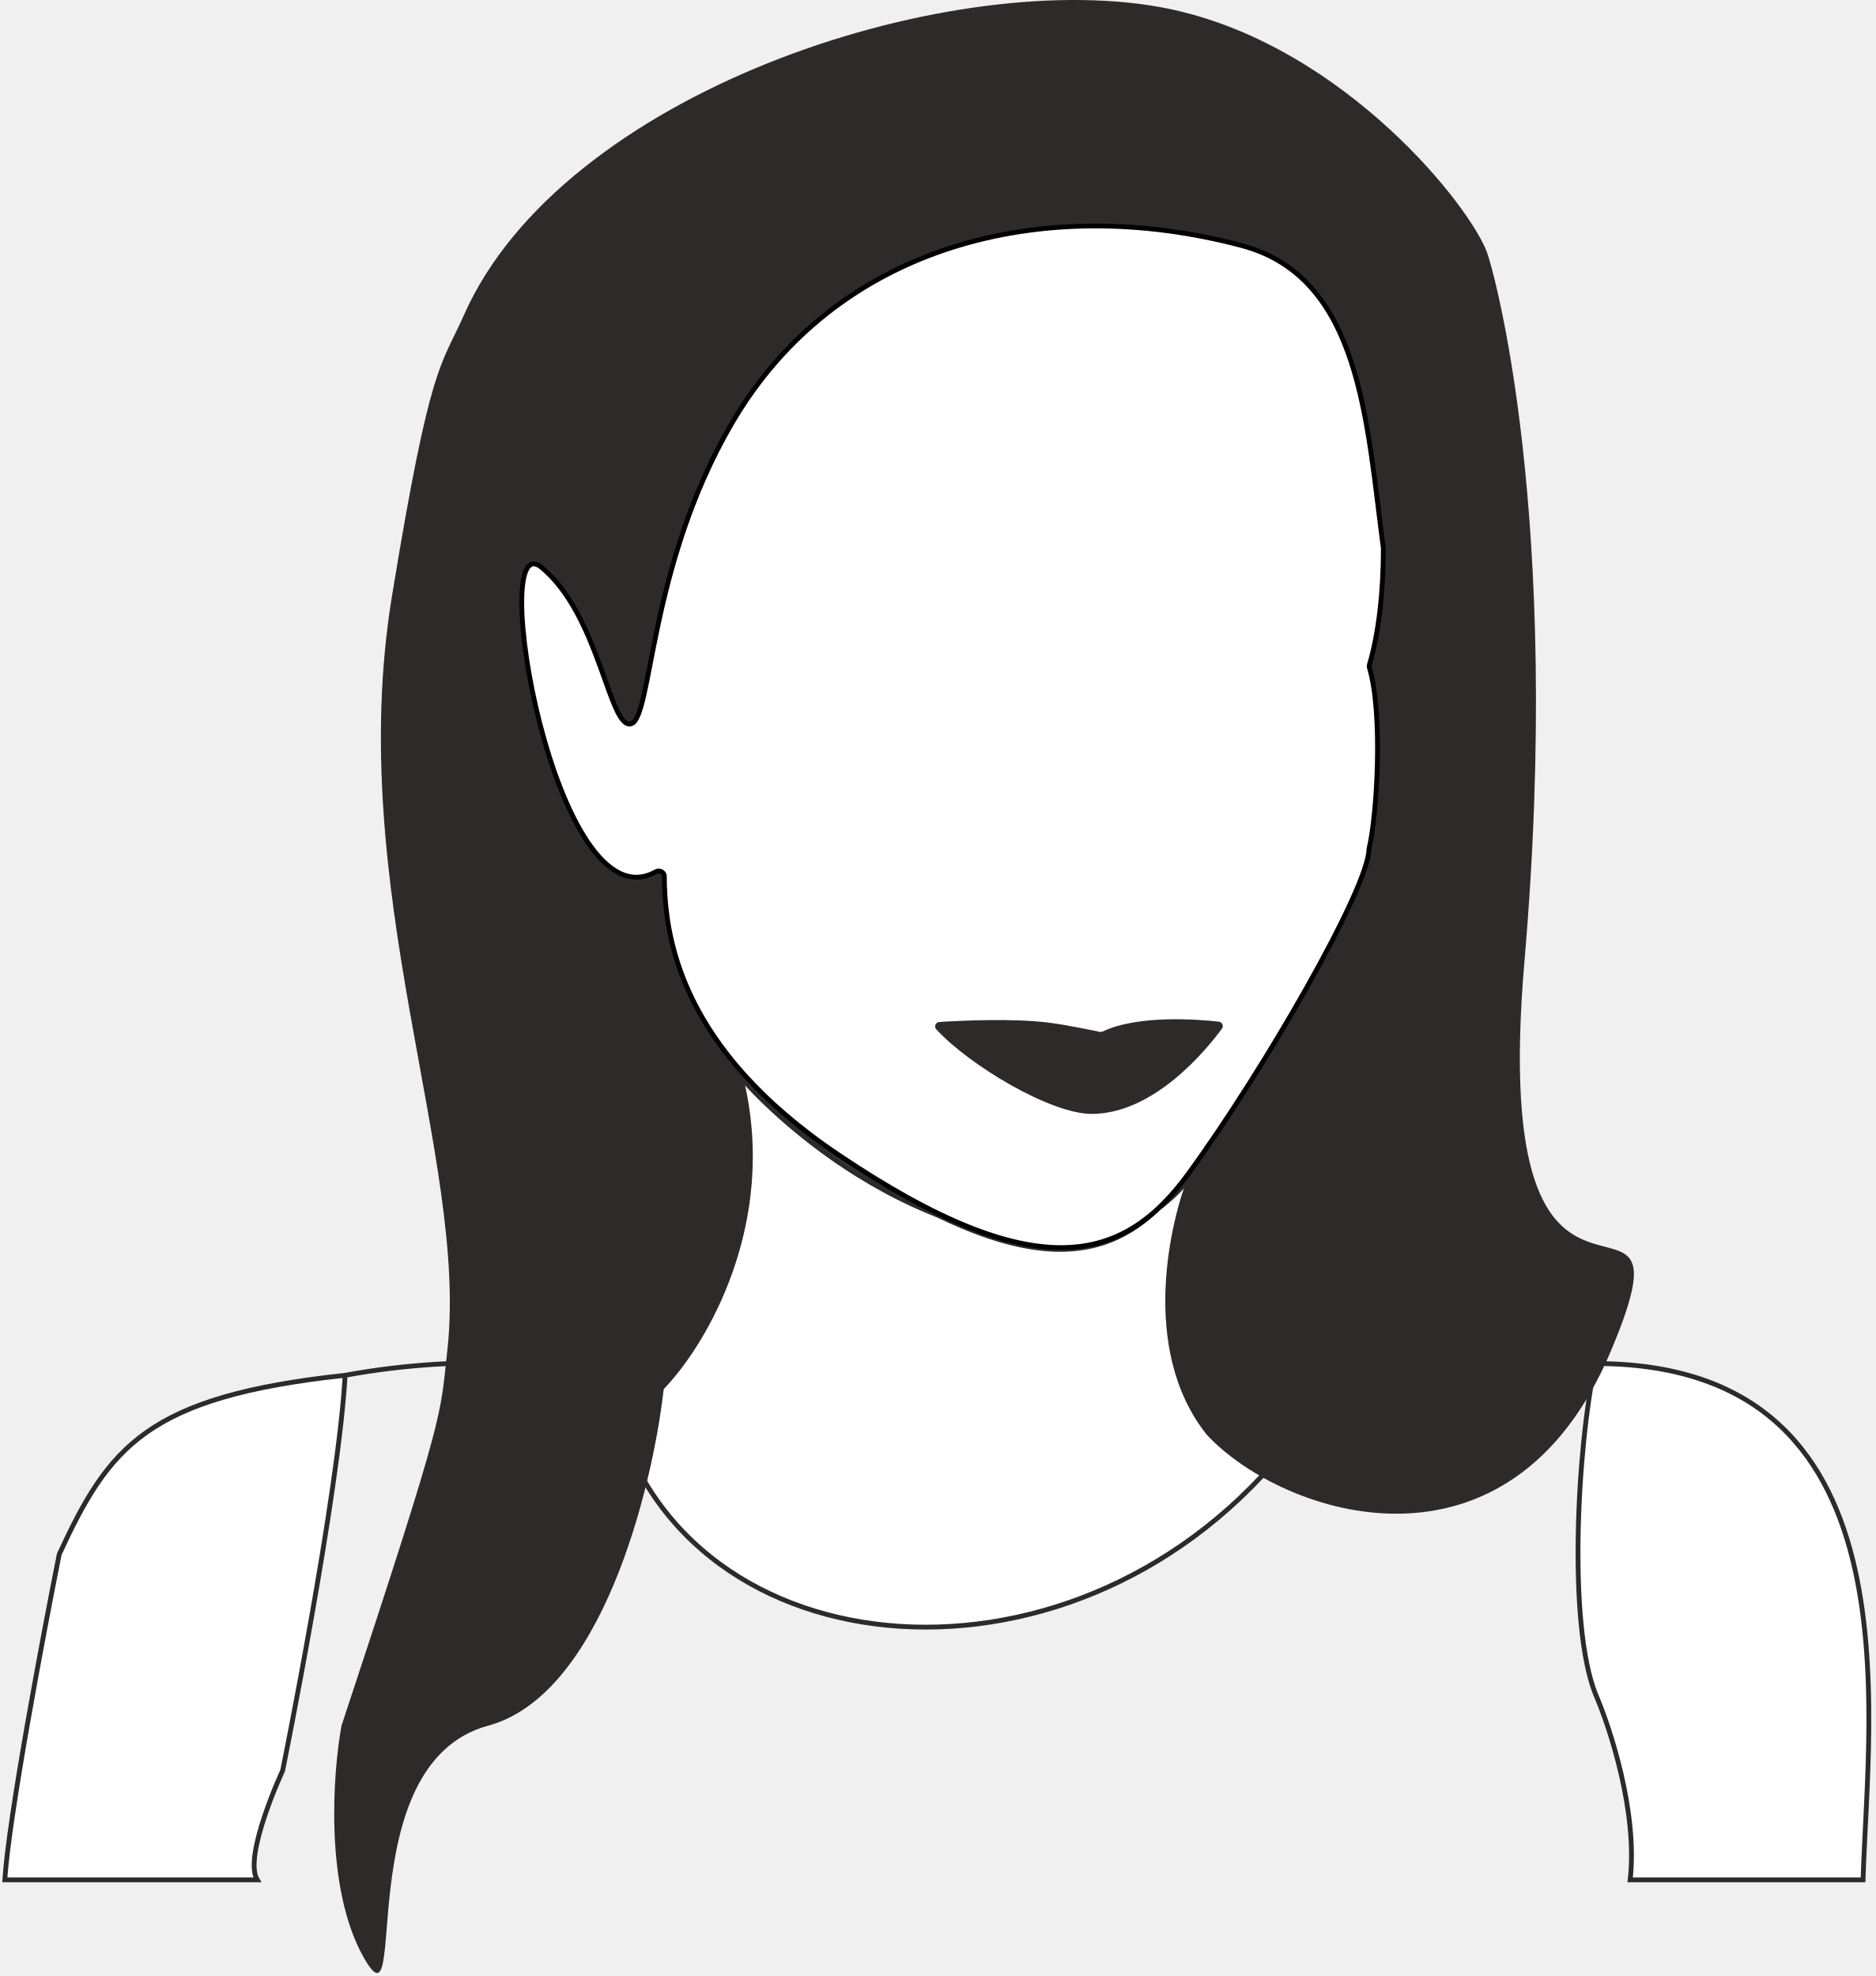
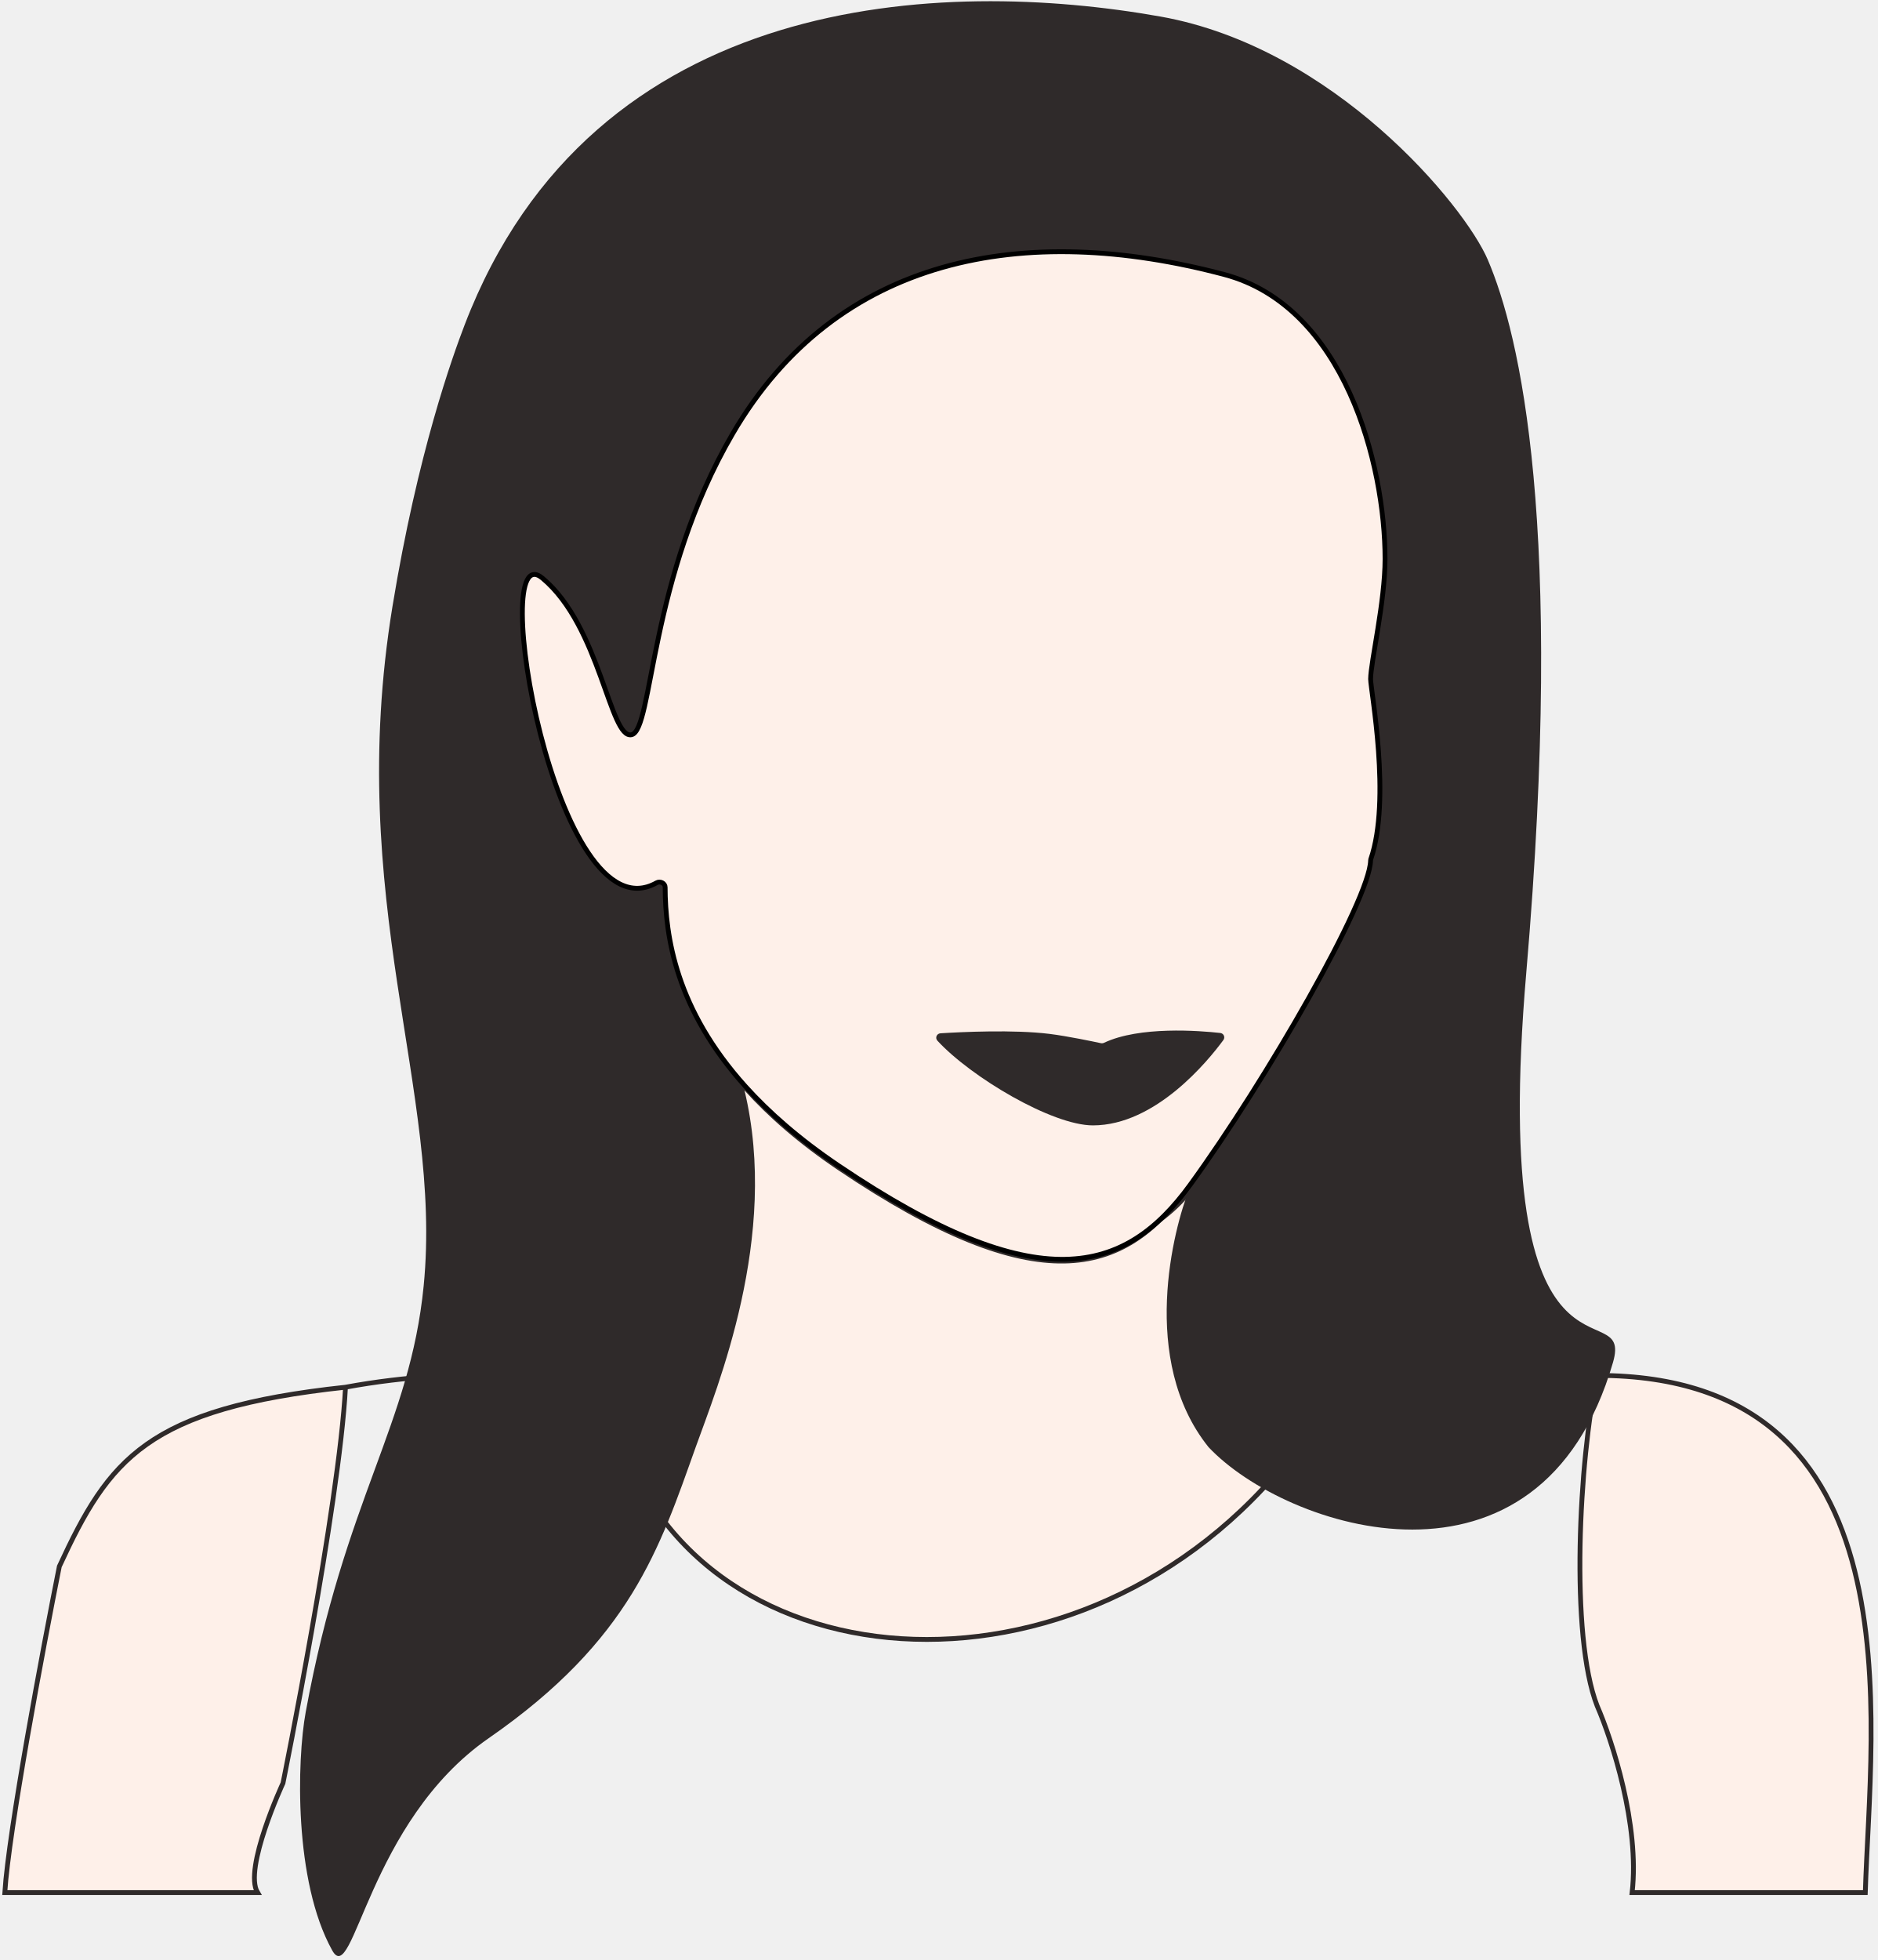
- <svg xmlns="http://www.w3.org/2000/svg" width="390" height="411" viewBox="0 0 390 411" fill="none">
-   <path d="M264.5 304.7C218.5 357 136.5 346.5 126.5 287C137.167 288.5 154 278.12 154 224C154 224 183 258.5 224.5 258.5C230 257.667 242.7 253.2 249.5 242C258 228 225 294.901 264.5 304.7Z" fill="white" stroke="#2F2A2A" />
-   <path d="M12.325 323.269C22.666 300.896 30.5 290.5 71.763 286.057C70.431 310.789 58.776 368.274 58.776 368.274C58.776 368.274 50.503 386.098 53.5 391H1C1.8 378.2 8.883 340.513 12.325 323.269Z" fill="white" />
-   <path d="M331.736 283.611C399 283.611 388.477 355.784 387.43 391H339C340.6 377 334.824 359.322 331.736 352.233C326.035 337.636 327.989 301.138 331.736 283.611Z" fill="white" />
-   <path d="M105.227 283.611C96.647 283.191 84.54 283.701 71.763 286.057M314.507 283.611C320.738 282.775 326.469 282.818 331.736 283.611M71.763 286.057C30.5 290.5 22.666 300.896 12.325 323.269C8.883 340.513 1.8 378.2 1 391H53.5C50.503 386.098 58.776 368.274 58.776 368.274C58.776 368.274 70.431 310.789 71.763 286.057ZM331.736 283.611C399 283.611 388.477 355.784 387.43 391H339C340.6 377 334.824 359.322 331.736 352.233C326.035 337.636 327.989 301.138 331.736 283.611Z" stroke="#2F2A2A" />
-   <path d="M81.518 123.932C89.518 75.132 91.631 76.435 96.518 65.435C116.955 19.435 196.018 -6.565 241.018 1.435C277.018 7.835 304.159 40.582 309.018 51.932C310.518 55.435 325.018 106.935 317.018 199.935C309.018 292.935 354.126 235.435 335.018 280.932C314.018 330.932 267.018 315.5 251.018 298.5C236.518 280.432 243.818 252.877 247.018 244.932C233.578 263.408 215.518 268.939 174.018 240.935C165.876 235.442 159.549 229.888 154.639 224.435C161.871 254.565 146.869 279.653 138.248 288.696C138.095 288.857 138.006 289.046 137.98 289.266C135.572 310.056 124.993 352.569 101.518 358.932C72.018 366.928 85.518 424.935 75.518 406.935C67.518 392.535 69.185 368.933 71.018 358.932C93.018 292.435 91.461 294.773 93.018 280.932C97.518 240.935 71.518 184.932 81.518 123.932Z" fill="#2F2A2A" />
-   <path d="M247.178 244.064C233.739 262.541 215.678 268.072 174.178 240.068C166.037 234.574 159.709 229.021 154.799 223.568C140.383 207.56 138.184 192.426 138.153 182.245C138.151 181.39 137.114 180.898 136.369 181.318C115.342 193.164 101.01 108.341 112.678 118.064C124.678 128.064 126.678 151.564 131.178 150.568C135.678 149.572 134.678 118.064 152.178 88.064C173.762 51.065 216.678 40.065 258.178 51.065C283.178 57.691 284.178 88.072 287.678 114.068C287.678 122.928 286.708 131.796 284.768 138.271C284.71 138.466 284.71 138.666 284.768 138.86C287.635 148.453 286.343 169.726 284.706 176.455C284.687 176.534 284.679 176.599 284.677 176.68C284.481 184.912 263.105 222.169 247.178 244.064Z" fill="white" stroke="black" />
-   <path d="M227 231.689C218.539 231.689 201.683 221.676 194.709 214.107C194.168 213.521 194.558 212.615 195.354 212.566C199.66 212.296 210.534 211.765 218 212.692C221.748 213.158 227.243 214.315 228.658 214.619C228.882 214.667 229.109 214.637 229.315 214.539C236.712 211.043 249.113 212.019 253.448 212.5C254.174 212.58 254.53 213.382 254.097 213.972C250.964 218.234 240.045 231.689 227 231.689Z" fill="#2F2A2A" />
+ <svg xmlns="http://www.w3.org/2000/svg" width="390" height="407" viewBox="0 0 390 407" fill="none">
+   <path d="M264.5 306.7C218.5 359 136.5 348.5 126.5 289C137.167 290.5 149.5 259.62 149.5 205.5C149.5 205.5 183 260.5 224.5 260.5C230 259.667 242.7 255.2 249.5 244C258 230 225 296.901 264.5 306.7Z" fill="#FEF0E9" stroke="#2F2A2A" />
+   <path d="M12.325 325.269C22.666 302.896 30.5 292.5 71.763 288.057C70.431 312.789 58.776 370.275 58.776 370.275C58.776 370.275 50.503 388.098 53.5 393H1C1.8 380.2 8.883 342.513 12.325 325.269Z" fill="#FEF0E9" />
+   <path d="M331.736 285.611C399 285.611 388.477 357.784 387.43 393H339C340.6 379 334.824 361.322 331.736 354.233C326.035 339.636 327.989 303.138 331.736 285.611Z" fill="#FEF0E9" />
+   <path d="M105.227 285.611C96.647 285.191 84.54 285.701 71.763 288.057M314.507 285.611C320.738 284.775 326.469 284.818 331.736 285.611M71.763 288.057C30.5 292.5 22.666 302.896 12.325 325.269C8.883 342.513 1.8 380.2 1 393H53.5C50.503 388.098 58.776 370.275 58.776 370.275C58.776 370.275 70.431 312.789 71.763 288.057ZM331.736 285.611C399 285.611 388.477 357.784 387.43 393H339C340.6 379 334.824 361.322 331.736 354.233C326.035 339.636 327.989 303.138 331.736 285.611Z" stroke="#2F2A2A" />
+   <path d="M81.518 125.932C86.753 94 94 74 96.518 67.435C123.218 -2.173 196.018 -4.565 241.018 3.435C277.018 9.835 304.159 42.582 309.018 53.932C315.683 69.5 325.018 108.935 317.018 201.935C309.018 294.935 339.5 267.5 335.018 282.932C319.892 335.011 267.018 317.5 251.018 300.5C236.518 282.432 243.818 254.877 247.018 246.932C233.578 265.408 215.518 270.939 174.018 242.935C165.876 237.442 159.549 231.888 154.639 226.435C161.936 256.835 148.923 288.115 144.5 300.5C137 321.5 131.018 340.5 101.518 360.932C76.391 378.334 73.444 413 69 405C61 390.6 61.667 365.501 63.5 355.5C71.657 311 85.145 295.957 88 267C92 226.435 71.518 186.932 81.518 125.932Z" fill="#2F2A2A" />
+   <path d="M247.178 246.064C233.739 264.541 215.678 270.072 174.178 242.068C166.037 236.574 159.709 231.021 154.799 225.568C140.383 209.56 138.184 194.426 138.153 184.245C138.151 183.39 137.114 182.898 136.369 183.318C115.342 195.164 101.01 110.341 112.678 120.065C124.678 130.065 126.678 153.564 131.178 152.568C135.678 151.572 134.678 120.064 152.178 90.064C173.762 53.065 212.775 46 254.275 57C279.275 63.627 287.678 96.428 287.678 116.068C287.678 125 284.705 137.432 284.677 141C284.705 143.432 289 166 284.706 178.455C284.687 178.534 284.679 178.599 284.677 178.68C284.481 186.913 263.105 224.169 247.178 246.064Z" fill="#FEF0E9" stroke="black" />
+   <path d="M227 233.689C218.539 233.689 201.683 223.676 194.709 216.107C194.168 215.521 194.558 214.615 195.354 214.566C199.66 214.296 210.534 213.765 218 214.693C221.748 215.158 227.243 216.315 228.658 216.619C228.882 216.667 229.109 216.637 229.315 216.539C236.712 213.043 249.113 214.019 253.448 214.5C254.174 214.58 254.53 215.382 254.097 215.972C250.964 220.234 240.045 233.689 227 233.689Z" fill="#2F2A2A" />
</svg>
